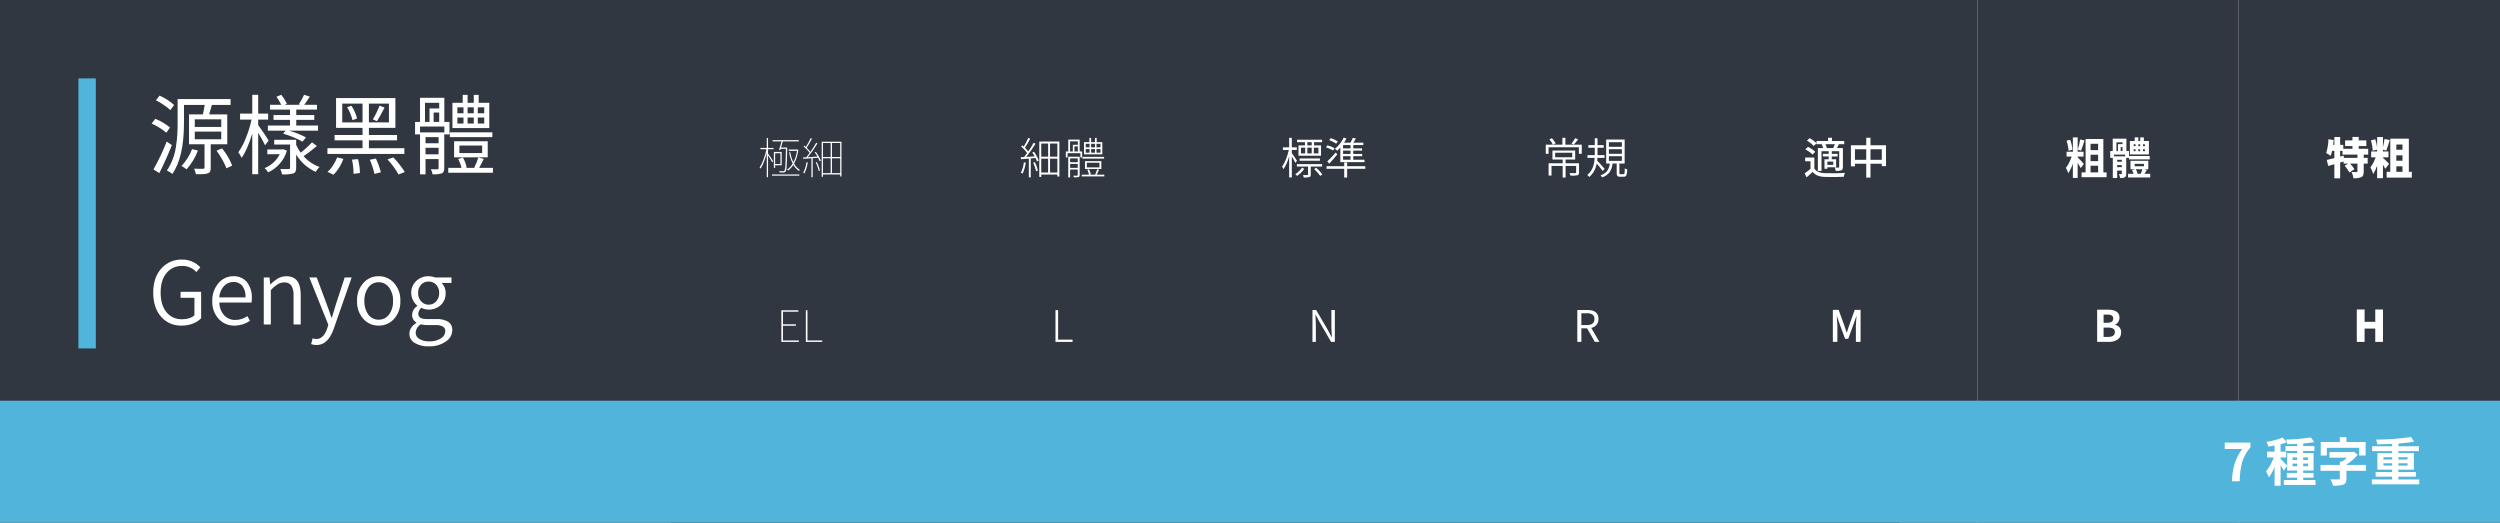
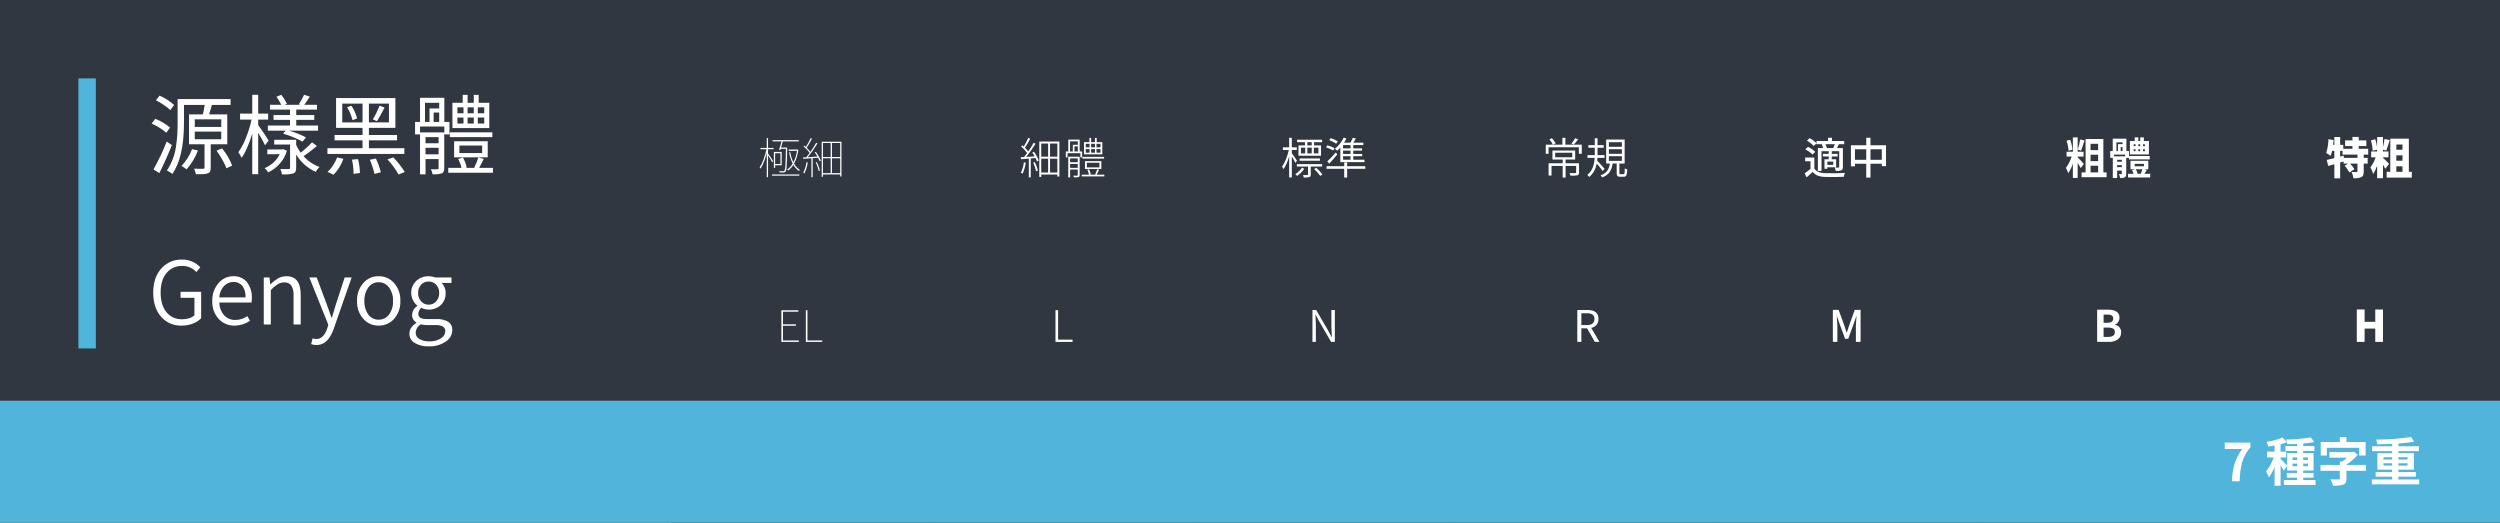
<svg xmlns="http://www.w3.org/2000/svg" width="1148" height="240" viewBox="0 0 1148 240">
  <g id="genyog" transform="translate(0 -721)">
-     <g id="组_4854" data-name="组 4854" transform="translate(0 721)">
-       <rect id="矩形_3596" data-name="矩形 3596" width="872" height="240" fill="#313740" />
-       <rect id="矩形_3598" data-name="矩形 3598" width="8" height="124" transform="translate(36 36)" fill="#51b5db" />
-     </g>
+     <rect id="矩形_3596" data-name="矩形 3596" width="1148" height="240" transform="translate(0 721)" fill="#313740" />
+     <rect id="矩形_3598" data-name="矩形 3598" width="8" height="124" transform="translate(36 757)" fill="#51b5db" />
    <path id="路径_6983" data-name="路径 6983" d="M0,0H120V240H0Z" transform="translate(1028 721)" fill="#313740" />
    <path id="路径_6984" data-name="路径 6984" d="M0,0H120V240H0Z" transform="translate(908 721)" fill="#313740" />
    <path id="路径_6985" data-name="路径 6985" d="M0,0H120V240H0Z" transform="translate(788 721)" fill="#313740" />
    <path id="路径_6986" data-name="路径 6986" d="M0,0H120V240H0Z" transform="translate(668 721)" fill="#313740" />
    <path id="路径_6987" data-name="路径 6987" d="M0,0H120V240H0Z" transform="translate(548 721)" fill="#313740" />
    <path id="路径_6988" data-name="路径 6988" d="M0,0H120V240H0Z" transform="translate(428 721)" fill="#313740" />
    <path id="路径_6989" data-name="路径 6989" d="M0,0H120V240H0Z" transform="translate(308 721)" fill="#313740" />
    <path id="路径_6990" data-name="路径 6990" d="M27.4,2.6q-1.12.48-5.44.4A8.757,8.757,0,0,0,21.12.48q1.6.08,3.76.04h.36q.68-.04.68-.6V-10.76H18.8V-24.48h6.36q.52-2.2.84-4.32H16.48v8.16q0,15.92-5.36,23.52A8.35,8.35,0,0,0,8.64,1.32,26.88,26.88,0,0,0,12.8-9.6a67.047,67.047,0,0,0,.76-11.04V-31.52H37.88v2.72h-8.8l.2.04q-.08.24-.2.72-.72,2.44-1.04,3.56h8.32v13.72h-7.6V-.04a4.623,4.623,0,0,1-.24,1.72A1.871,1.871,0,0,1,27.4,2.6ZM5.16,2.48,2.48.8A102.5,102.5,0,0,0,8.56-12l2.36,1.64Q8.16-3.44,5.16,2.48ZM17.68.76a2,2,0,0,1-.28-.2A21.463,21.463,0,0,0,15.36-.8,23.109,23.109,0,0,0,20.2-8.52l2.68.64A27.56,27.56,0,0,1,17.68.76ZM36,.28a30.063,30.063,0,0,0-1.88-3.9A37.626,37.626,0,0,0,31.44-7.8l2.52-1.08A29.516,29.516,0,0,1,38.64-.96ZM21.44-13.04H33.6v-3.52H21.44Zm-13.08-3a19.275,19.275,0,0,0-2.96-2.2,37.2,37.2,0,0,0-3.76-2.04l1.68-2.16a25.947,25.947,0,0,1,6.76,4Zm13.08-2.68H33.6V-22.2H21.44ZM10.2-26.44a17.9,17.9,0,0,0-2.92-2.32,29.77,29.77,0,0,0-3.68-2.2l1.68-2.12a22.839,22.839,0,0,1,6.68,4.32ZM61.52,3.08a9,9,0,0,0-.8-2.44H64.6q.6,0,.6-.56V-10.64H57.92V-12.8H68v2.36a18.614,18.614,0,0,0,2.08,3.56,44.684,44.684,0,0,0,5.2-4.76l2.24,1.68Q73.8-6.88,71.4-5.28A18.033,18.033,0,0,0,78.76-.32a8.849,8.849,0,0,0-1.8,2.24A20.185,20.185,0,0,1,68-6.04V.08a3.78,3.78,0,0,1-.28,1.64,1.711,1.711,0,0,1-1.04.92A17.617,17.617,0,0,1,61.52,3.08ZM47.84,3V-15.68Q45.6-8.24,42.96-4.52a16.487,16.487,0,0,0-1.52-2.56,28.727,28.727,0,0,0,3.52-6.72,48.48,48.48,0,0,0,2.56-8.28H42.24v-2.76h5.6v-8.64h2.72v8.64h4.56v2.76H50.56v2.52q2.04,2.68,4.8,7.08l-1.64,2.2a56.56,56.56,0,0,0-3.16-5.76V3Zm7.28-.84A6.634,6.634,0,0,0,53.52.2a13.277,13.277,0,0,0,4.04-2.56A12.885,12.885,0,0,0,60.48-6.2H54.76V-8.36h6.88l.48-.12,1.64.68a15.629,15.629,0,0,1-3.44,6.12A16.09,16.09,0,0,1,55.12,2.16Zm15.8-14.12a43.063,43.063,0,0,0-4.08-1.96A44.8,44.8,0,0,0,62-15.64L63.16-17H55v-2.36H65.16v-2.6H57.6v-2.2h7.56v-2.52H56v-2.2h5.16a26.672,26.672,0,0,0-2.2-3.68l2.2-.92a22.49,22.49,0,0,1,2.6,4.12l-1.08.48h7.2l-.64-.24a31.683,31.683,0,0,0,2.4-4.36l2.64.84q-1.76,2.72-2.56,3.76h5.84v2.2H68.04v2.52h8.28v2.2H68.04v2.6h10V-17H64.76a37.483,37.483,0,0,1,7.76,3.12ZM85.16,3.24,82.4,1.92a13.559,13.559,0,0,0,2.52-2.96,20.149,20.149,0,0,0,1.92-3.68l2.84.68A19.712,19.712,0,0,1,85.16,3.24ZM115,3.12a34.361,34.361,0,0,0-5.08-6.92l2.68-.92a36.747,36.747,0,0,1,2.94,3.36A31.119,31.119,0,0,1,117.88,2ZM94.36,2.84a32.853,32.853,0,0,0-.72-6.56l2.76-.2a25.789,25.789,0,0,1,.88,6.36Zm9.6,0a39.878,39.878,0,0,0-2.12-6.48l2.76-.56a31.463,31.463,0,0,1,2.28,6.32ZM82.36-6.32V-8.96H98.48v-3.6H85.64V-15H98.48v-3.28H86.32V-31.96h27.24v13.68H101.4V-15h12.92v2.44H101.4v3.6h16.28v2.64Zm6.8-14.48h9.32v-8.64H89.16Zm12.24,0h9.2v-8.64h-9.2Zm3.72-.56-1.92-.8a38.04,38.04,0,0,0,3.08-6.32l2.32.88Q106.32-23.2,105.12-21.36ZM93.88-21.8a20.6,20.6,0,0,0-2.48-5.96l1.96-.68a18.005,18.005,0,0,1,2.6,5.84Zm31,24.84V-15.28H122.6V-21h2.28V-32.08h11.16V-21h2.36v5.72h-2.36v-3.6H124.88v2.68H136V.28q0,1.8-1.08,2.32a12.753,12.753,0,0,1-4.28.44,6.029,6.029,0,0,0-.8-2.32,27.357,27.357,0,0,0,3.08,0,.424.424,0,0,0,.48-.48v-4.2h-6v7Zm12.96-.72V.08h6.08a16.239,16.239,0,0,0-1.52-4.04l2.16-.72a15.34,15.34,0,0,1,1.76,4.56l-.56.2h4.36l-.36-.12a25.579,25.579,0,0,0,1.88-4.68l2.48.72q-.28.52-.8,1.6-.88,1.76-1.28,2.48h6.32V2.32Zm2.68-7.08v-7.36h15.44v7.36ZM127.4-6.12h6v-3h-6Zm15.56-.6H153.4v-3.44H142.96ZM127.4-11.2h6v-2.84h-6Zm11.16-2.84v-2.2h19.52v2.2Zm1.2-4.16V-29.8h4.72v-3.64h2.24v3.64h2.84v-3.64h2.24v3.64h4.88v11.6Zm2.28-2.08h2.8v-2.76h-2.8Zm4.68,0h2.84v-2.76h-2.84Zm4.68,0h2.96v-2.76H151.4ZM127.16-21h2.08v-6.2h4.44v-2.6h-6.52Zm3.96,0h2.56v-4.32h-2.56Zm10.92-4h2.8v-2.72h-2.8Zm4.68,0h2.84v-2.72h-2.84Zm4.68,0h2.96v-2.72H151.4Z" transform="translate(68 798)" fill="#fff" />
    <path id="路径_6991" data-name="路径 6991" d="M-9.3,1.52A4.058,4.058,0,0,0-9.7.4q1.62.04,2.04,0,.32,0,.32-.26V-3.54h-5.14V-4.62H-.88v1.08H-6.1V.16A1.817,1.817,0,0,1-6.22.9a.885.885,0,0,1-.5.42A9.938,9.938,0,0,1-9.3,1.52Zm-6.72-.06V-8.2a21.266,21.266,0,0,1-2.56,5.88,6.6,6.6,0,0,0-.7-1.14,15.668,15.668,0,0,0,1.8-3.42,27.109,27.109,0,0,0,1.3-4.24h-2.7v-1.24h2.86v-4.36h1.22v4.36h2.3v1.24h-2.3v1.46q.4.52,1.28,1.8.84,1.24,1.1,1.68l-.74,1A25.093,25.093,0,0,0-14.8-8.12V1.46Zm3.64-.68a3.031,3.031,0,0,0-.84-.8,11.192,11.192,0,0,0,1.75-1.41,9.343,9.343,0,0,0,1.35-1.61l1.02.58A12.242,12.242,0,0,1-12.38.78Zm10.66,0a22.715,22.715,0,0,0-2.8-3.12l.92-.64A20.359,20.359,0,0,1-.76.06ZM-11.24-6.2V-7.24h9.36V-6.2Zm-.5-2.3v-4.74h2.98V-14.7h-3.62v-1.12H-.88v1.12h-3.7v1.46h3.2V-8.5Zm1.14-1.06h1.94v-2.62H-10.6Zm2.94,0h2v-2.62h-2Zm2.98,0h2.1v-2.62h-2.1Zm-2.98-3.68h2V-14.7h-2ZM9.26,1.52V-2.5H1.14V-3.68H9.26V-5.4H10.6v1.72h8.34V-2.5H10.6V1.52ZM2.4-4.86,1.48-5.88a48.867,48.867,0,0,0,3.9-4.1l.7.88Q4.2-6.74,2.4-4.86Zm5.08-.68v-6.68a18.328,18.328,0,0,1-1.44,1.44,7.778,7.778,0,0,0-1.06-.9,12.853,12.853,0,0,0,2.28-2.3A13.01,13.01,0,0,0,9.02-16.8l1.28.38A19.551,19.551,0,0,1,9.22-14.5h2.92a21.164,21.164,0,0,0,1.06-2.2l1.42.28q-.72,1.28-1.14,1.92h4.54v1.1h-4.6v1.54h4.04v1.02H13.42V-9.3h4.1v1.02h-4.1v1.62h5.16v1.12ZM8.74-6.66h3.42V-8.28H8.74Zm0-2.64h3.42v-1.54H8.74ZM4.18-10.9A14.789,14.789,0,0,0,.9-12.34l.64-.94a14.1,14.1,0,0,1,3.28,1.32Zm4.56-.96h3.42V-13.4H8.74ZM5.6-14.02a15.583,15.583,0,0,0-3.2-1.64l.66-.92a13.6,13.6,0,0,1,3.24,1.5Z" transform="translate(608 801)" fill="#fff" />
    <path id="路径_6992" data-name="路径 6992" d="M-15.56,1.42V-7.16q-.84.06-2.42.18-.78.08-1.14.1l-.16-.92,1.52-.08q.76-.92,1.4-1.84a14.29,14.29,0,0,0-2.72-2.94l.52-.62q.22.18.66.58a24.706,24.706,0,0,0,2.06-3.98l.88.4a37.948,37.948,0,0,1-2.38,4.12,10.337,10.337,0,0,1,1.5,1.72,36.568,36.568,0,0,0,2.48-4l.88.42a56.815,56.815,0,0,1-4.26,6.06q1.38-.1,3.86-.24a19.6,19.6,0,0,0-1.1-1.78l.78-.34A17.4,17.4,0,0,1-11-6.26l-.8.4q-.26-.7-.68-1.58l-2.2.2V1.42Zm4.8-.18V-15.02h9.22V1.06h-.92V.14h-7.4v1.1Zm-7.66-1.5a2.217,2.217,0,0,0-.82-.38,14.9,14.9,0,0,0,1.4-4.82l.88.14A17.9,17.9,0,0,1-18.42-.26Zm8.56-.5H-6.7V-7.14H-9.86Zm4.04,0h3.36V-7.14H-5.82Zm-6.42-.62A16.122,16.122,0,0,0-13.56-5.3l.76-.24a15.367,15.367,0,0,1,1.38,3.9Zm2.38-6.68H-6.7V-14.1H-9.86Zm4.04,0h3.36V-14.1H-5.82ZM2.54,1.46v-9.5H7.78V.38q0,.74-.48.92a9.025,9.025,0,0,1-2.14.14A3.143,3.143,0,0,0,4.84.66,17.27,17.27,0,0,0,6.6.66q.3,0,.3-.28V-2.14H3.4v3.6ZM8.74,1V.2h3.32a6.761,6.761,0,0,0-.76-2.22l.76-.24a6.443,6.443,0,0,1,.82,2.3L12.42.2H15.3L14.9.04a16.093,16.093,0,0,0,.92-2.32l.84.3Q15.96-.48,15.62.2H19.1V1Zm1.48-3.4V-6h7.52v3.6ZM3.4-2.92H6.9v-1.8H3.4Zm7.68-.22h5.78V-5.26H11.08ZM3.4-5.52H6.9V-7.26H3.4ZM9.06-7.16v-.8H19v.8ZM1.42-7.72v-2.72H2.56V-15.9H7.78v5.46H8.92v2.72H8.1V-9.66H2.22v1.94ZM9.78-9.14v-5.58h2.46v-1.94h.8v1.94H14.8v-1.94h.8v1.94h2.58v5.58Zm.8-.76h1.74v-1.66H10.58Zm2.46,0H14.8v-1.66H13.04Zm2.48,0h1.82v-1.66H15.52ZM3.36-10.44H4.64v-3.08h2.3V-15.1H3.36Zm2.02,0H6.94v-2.34H5.38Zm5.2-1.9h1.74v-1.62H10.58Zm2.46,0H14.8v-1.62H13.04Zm2.48,0h1.82v-1.62H15.52Z" transform="translate(488 801)" fill="#fff" />
    <path id="路径_6993" data-name="路径 6993" d="M-15.9,1.36V-9.7a34.413,34.413,0,0,1-1.28,3.96A17.665,17.665,0,0,1-18.72-2.6a2.286,2.286,0,0,0-.46-.48,17.31,17.31,0,0,0,1.8-3.72,31.074,31.074,0,0,0,1.34-4.68h-2.78v-.6h2.92v-4.54h.58v4.54h2.52v.6h-2.52V-9.5q.94,1.26,2.36,3.52l-.42.52Q-14-6.64-15.32-8.68V1.36Zm2.42-.68V.1H-.94V.68ZM-8.24-.78A13.123,13.123,0,0,1-10-.82a1.182,1.182,0,0,0-.18-.6q.82.06,1.84.06a.615.615,0,0,0,.58-.24,7.151,7.151,0,0,0,.42-2.56q.14-2.16.24-7.5H-9.52l-.16.54-.6-.1a37.29,37.29,0,0,0,1.14-3.84h-4.1v-.58H-1.22v.58H-8.56q-.44,1.64-.78,2.8h2.82v.44q-.1,5.9-.24,7.92a6.361,6.361,0,0,1-.5,2.66A1.112,1.112,0,0,1-8.24-.78Zm7.1-.74A8.059,8.059,0,0,1-3.68-4.3,9.479,9.479,0,0,1-6.16-1.66a1.365,1.365,0,0,0-.42-.46A8.444,8.444,0,0,0-4-4.9,18.053,18.053,0,0,1-5.64-10l.5-.12A17.69,17.69,0,0,0-3.68-5.48a16.032,16.032,0,0,0,1.66-5.24H-5.8v-.6h3.96l.12-.04.32.12A17.685,17.685,0,0,1-3.36-4.86,7.687,7.687,0,0,0-.7-1.98,2.986,2.986,0,0,0-1.14-1.52Zm-11.5-1.36v-7.34h3.6V-4.1h-3.02v1.22Zm.58-1.8h2.44V-9.62h-2.44ZM4.6,1.38V-7.34L.86-7.06.74-7.68l1.48-.08q.7-.8,1.58-2.02a15.729,15.729,0,0,0-2.82-3l.38-.34q.44.36.68.6a31.944,31.944,0,0,0,2.24-4.1l.56.3a37.637,37.637,0,0,1-2.42,4.16,14.273,14.273,0,0,1,1.72,1.92q1.48-2.12,2.64-4.18l.6.28A56.469,56.469,0,0,1,2.94-7.82l3.32-.2Q7-8.08,7.36-8.1a15.441,15.441,0,0,0-1.24-1.94l.52-.22A20.387,20.387,0,0,1,7.99-8.18a13.409,13.409,0,0,1,.95,1.96l-.54.28a14.032,14.032,0,0,0-.74-1.62l-2.48.18V1.38ZM9.32,1.2V-14.92H18.4V1.04h-.58V.1H9.9V1.2ZM1.4-.36A1.787,1.787,0,0,0,.84-.64,14.7,14.7,0,0,0,2.32-5.5l.6.1A17.2,17.2,0,0,1,1.4-.36ZM9.9-.5h3.54V-7.32H9.9Zm4.14,0h3.78V-7.32H14.04Zm-6.12-1A13.772,13.772,0,0,0,6.56-5.42l.5-.14A14.205,14.205,0,0,1,8.5-1.66ZM9.9-7.9h3.54v-6.44H9.9Zm4.14,0h3.78v-6.44H14.04Z" transform="translate(368 801)" fill="#fff" />
    <path id="路径_6994" data-name="路径 6994" d="M-10.42,1.52V-3.8h-5.12V.62h-1.34V-5.02h6.46V-6.74h-4.7v-4.14H-4.68v4.14h-4.4v1.72H-2.9v4.2a1.95,1.95,0,0,1-.14.84,1.038,1.038,0,0,1-.58.46,11.593,11.593,0,0,1-2.82.2H-6.8a6.122,6.122,0,0,0-.46-1.2q1.94.06,2.62.02.4-.02.4-.32V-3.8H-9.08V1.52Zm-3.44-9.3h7.84V-9.86h-7.84Zm-4.32-1.58v-4.2h7.64v-3.16h1.36v3.16h7.52v4.2H-2.98v-3.02H-16.9v3.02Zm3.3-4.2a11.794,11.794,0,0,0-1.64-2.46l1.18-.5a12.832,12.832,0,0,1,1.72,2.38Zm9.54-.06-1.06-.44a15.828,15.828,0,0,0,1.72-2.48l1.36.5A17.883,17.883,0,0,1-5.34-13.62ZM7.7,1.46A3.277,3.277,0,0,0,6.94.48a6.056,6.056,0,0,0,3.18-2.12,7.294,7.294,0,0,0,1.12-3.28H9.56v-11h8.48v11H15.62V-.56a.716.716,0,0,0,.09.44.615.615,0,0,0,.43.1H17.5q.36,0,.47-.46A13.675,13.675,0,0,0,18.1-2.7a3.7,3.7,0,0,0,1.14.5,8.059,8.059,0,0,1-.4,2.69,1.2,1.2,0,0,1-1.2.67H15.96A1.7,1.7,0,0,1,14.7.81a2.105,2.105,0,0,1-.32-1.37V-4.92h-1.9A8.523,8.523,0,0,1,11.2-1.04,6.758,6.758,0,0,1,7.7,1.46ZM1.76,1.28A3.626,3.626,0,0,0,.86.32q3.12-2.36,3.4-7.84H.96V-8.76H4.32v-3.4H1.38v-1.2H4.32V-16.5H5.58v3.14H8.42v1.2H5.58v3.4H8.82v1.24H5.52q-.02.38-.08,1.18a.329.329,0,0,0-.02.1q.58.6,1.84,1.98,1.18,1.32,1.58,1.8l-.9.98A36.376,36.376,0,0,0,5.2-4.9,10.115,10.115,0,0,1,1.76,1.28Zm9.04-7.4h5.96V-8.28H10.8Zm0-3.26h5.96v-2.1H10.8Zm0-3.22h5.96v-2.1H10.8Z" transform="translate(728 801)" fill="#fff" />
    <path id="路径_6995" data-name="路径 6995" d="M-18.38,1.44-19.3-.38q1.38-.98,2.68-2.04V-5.94h-2.46V-7.66h4.24v5.08q1.32,1.98,4.76,2.1Q-8.3-.4-5.5-.44-2.56-.48-.76-.62a5.6,5.6,0,0,0-.58,1.8q-4.66.2-8.72.06a9.946,9.946,0,0,1-3.26-.6,5.621,5.621,0,0,1-2.3-1.7Q-16.52-.16-18.38,1.44ZM-5-1.5a5.642,5.642,0,0,0-.52-1.56,16.175,16.175,0,0,0,1.76.02q.32,0,.32-.3v-7.22H-6.86v1.22h2.7v1.2h-2.7v1.26h2.02v3.7H-8.88v.68H-10.2V-6.88h1.94V-8.14h-2.68v-1.2h2.68v-1.22h-3.3v9.04h-1.68v-10.5h2.44a6.764,6.764,0,0,0-.68-1.62l.58-.14h-2.96v-.38l-1.3,1.2a9.076,9.076,0,0,0-1.34-1.26,14.228,14.228,0,0,0-1.74-1.22l1.2-1.12a12.094,12.094,0,0,1,3.18,2.36v-1.04h5.32v-1.52h1.8v1.52h5.6v1.46H-3.82l.24.06q-.44.92-.9,1.7h2.74v8.68a2.582,2.582,0,0,1-.14.98,1.047,1.047,0,0,1-.56.56A7.167,7.167,0,0,1-5-1.5ZM-8.88-4.3h2.7V-5.78h-2.7ZM-15.72-9a7.843,7.843,0,0,0-1.42-1.26A16.646,16.646,0,0,0-19-11.4l1.22-1.16a13.217,13.217,0,0,1,1.84,1.06,8.713,8.713,0,0,1,1.5,1.22Zm6.56-3.02h2.98a14.3,14.3,0,0,0,.74-1.76H-9.78a7.25,7.25,0,0,1,.7,1.74ZM8.98,1.56V-4.8H3.8v1.18H1.94v-9.66H8.98v-3.48h1.94v3.48h7.14v9.56H16.12V-4.8h-5.2V1.56ZM3.8-6.62H8.98v-4.84H3.8Zm7.12,0h5.2v-4.84h-5.2Z" transform="translate(848 801)" fill="#fff" />
    <path id="路径_6996" data-name="路径 6996" d="M-16.14,1.7V-4.88a18.318,18.318,0,0,1-2.1,4.42,13.367,13.367,0,0,0-1.1-2.46,12.818,12.818,0,0,0,1.46-2.36,25.22,25.22,0,0,0,1.2-2.82h-2.34v-2.22h2.88v-6.6h2.2v6.6h2.7V-8.1h-2.7v.32q.54.5,1.56,1.62.98,1.08,1.28,1.48L-12.54-2.8a21.958,21.958,0,0,0-1.4-2.38V1.7Zm4-.34V-.84h1.84V-16.16h8.16V-.84H-.66v2.2Zm4.12-2.2h3.48V-3.88H-8.02Zm0-5.16h3.48V-8.94H-8.02Zm-10.1-4.78a14.911,14.911,0,0,0-.3-2.24,19.858,19.858,0,0,0-.62-2.38l1.66-.42a16.6,16.6,0,0,1,1.04,4.58Zm5.72-.04-1.52-.42a27.4,27.4,0,0,0,1.12-4.7l2.02.42Q-11.84-12.1-12.4-10.82Zm4.38-.24h3.48v-2.9H-8.02ZM2.2,1.74V-7.52H1.02v-3.12H2.16v-5.68H8.44v5.68h1.2v2.26h9.52V-6.8H9.62v-.72H8.36V-.26A3.461,3.461,0,0,1,8.24.78a1.225,1.225,0,0,1-.54.62,2.411,2.411,0,0,1-.92.3q-.38.04-1.22.04a6.7,6.7,0,0,0-.54-1.8q.46.02,1.1.02a.215.215,0,0,0,.22-.24V-1.66H4.2v3.4Zm7-.24V-.18h2.56a7.259,7.259,0,0,0-.74-1.64l1.22-.44H10.32v-3.9H18.5v3.9H16.62l1.2.28q-.5.88-1.04,1.8h2.6V1.5ZM13.64-.18H15a17.419,17.419,0,0,0,.8-2.08H12.74A6.981,6.981,0,0,1,13.64-.18ZM4.2-3.26H6.34v-.92H4.2Zm8.04-.4H16.5v-1.1H12.24ZM4.2-5.74H6.34v-.88H4.2ZM2.72-8.22H7.86v-.8H2.72Zm7.32-.84v-6.2h2.22v-1.66h1.66v1.66h.86v-1.66h1.68v1.66h2.32v6.2Zm1.74-1.52h.86v-.88h-.86Zm2.14,0h.86v-.88h-.86Zm2.14,0h.88v-.88h-.88Zm-12.2-.06h.7v-3.18h2.1v-.82H3.86Zm1.96,0h.84v-1.84H5.82Zm5.96-2.26h.86v-.86h-.86Zm2.14,0h.86v-.86h-.86Zm2.14,0h.88v-.86h-.88Z" transform="translate(968 801)" fill="#fff" />
    <g id="组_4853" data-name="组 4853" transform="translate(0 905)">
      <rect id="矩形_3599" data-name="矩形 3599" width="1148" height="56" fill="#51b5db" />
      <path id="路径_7089" data-name="路径 7089" d="M-87.12,0A32.544,32.544,0,0,1-85.9-7.944a23.273,23.273,0,0,1,3.5-6.864h-7.992V-17.76h11.808v2.136a19.993,19.993,0,0,0-3.912,7.08A39.137,39.137,0,0,0-83.544,0Zm19.608,2.064V-6.552A20.711,20.711,0,0,1-70.128-1.8a11.984,11.984,0,0,0-1.32-2.712A21.7,21.7,0,0,0-67.9-10.944h-3.048v-2.664h3.432v-2.784q-1.68.312-2.928.48a8.013,8.013,0,0,0-.792-2.184,31.608,31.608,0,0,0,7.44-1.992l1.9,2.184a25.9,25.9,0,0,1-2.856.912v3.384h2.568v2.664h-2.568v.7q.456.384,1.56,1.512,1.032,1.08,1.464,1.584V-12.96h4.608v-.984h-5.4v-2.208h5.4V-17.16q-2.328.1-4.536.144a6.4,6.4,0,0,0-.624-2.136A77.531,77.531,0,0,0-50.9-20.136L-49.272-18a49.62,49.62,0,0,1-5.112.648v1.2h5.16v2.208h-5.16v.984h4.776v8.04h-4.776v1.1h4.776v2.16h-4.776v1.08h5.664V1.68H-63.24V-.576h6.12v-1.08H-61.9v-2.16h4.776v-1.1h-4.608V-7.032l-1.584,2.16A17.413,17.413,0,0,0-64.752-7.3v9.36Zm8.256-8.952h2.136V-8.112h-2.136Zm4.872,0h2.208V-8.112h-2.208Zm-4.872-2.9h2.136v-1.176h-2.136Zm4.872,0h2.208v-1.176h-2.208ZM-40.656,2.04A10.174,10.174,0,0,0-41.9-.888q2.832.1,3.744.048a.892.892,0,0,0,.492-.1.389.389,0,0,0,.132-.336V-4.8h-8.88V-7.512h8.88V-9.024H-36.5a17.247,17.247,0,0,0,2.184-1.8h-8.016v-2.592H-31.8l.672-.144,1.824,1.392A22.159,22.159,0,0,1-34.512-7.7v.192h9V-4.8h-9v3.6A4.036,4.036,0,0,1-34.824.6a2.187,2.187,0,0,1-1.2.96A14.868,14.868,0,0,1-40.656,2.04ZM-46.32-11.832v-6.192h8.76v-2.3h3.024v2.3H-25.7v6.192h-2.952V-15.36H-43.512v3.528ZM-22.848,1.416V-.84h9.312V-2.112H-21.1V-4.248h7.56v-1.08H-20.3v-7.608h6.768v-.912H-22.7V-16.08h9.168v-1.056q-3.816.168-6.816.192a6.241,6.241,0,0,0-.576-2.184,119.059,119.059,0,0,0,16.152-1.2l1.32,2.208q-3,.48-7.2.792v1.248h9.408v2.232h-9.408v.912h7.128v7.608h-7.128v1.08H-2.64v2.136h-8.016V-.84H-1.08V1.416ZM-17.52-7.2h3.984V-8.28H-17.52Zm6.864,0h4.2V-8.28h-4.2ZM-17.52-9.984h3.984v-1.08H-17.52Zm6.864,0h4.2v-1.08h-4.2Z" transform="translate(1112 37)" fill="#fff" />
    </g>
    <path id="路径_6997" data-name="路径 6997" d="M15.4.52A11.919,11.919,0,0,1,6-3.52Q2.36-7.64,2.36-14.64q0-6.96,3.76-11.12a12.209,12.209,0,0,1,9.52-4.04A11.273,11.273,0,0,1,24-26.24l-1.84,2.16a8.515,8.515,0,0,0-6.44-2.8,8.94,8.94,0,0,0-7.26,3.26q-2.7,3.26-2.7,8.9,0,5.72,2.6,9A8.875,8.875,0,0,0,15.72-2.4a10.372,10.372,0,0,0,3.18-.48,5.8,5.8,0,0,0,2.38-1.36v-8H14.92V-15h9.44V-2.84a10.425,10.425,0,0,1-3.72,2.4A13.983,13.983,0,0,1,15.4.52Zm24.32,0a9.534,9.534,0,0,1-7.24-3,11.444,11.444,0,0,1-3-8.28,12,12,0,0,1,2.96-8.36,8.778,8.778,0,0,1,6.68-3.04,7.708,7.708,0,0,1,6.28,2.7,11.28,11.28,0,0,1,2.24,7.42,9.105,9.105,0,0,1-.16,1.96H32.72a8.908,8.908,0,0,0,2.16,5.8,6.747,6.747,0,0,0,5.24,2.2A9.619,9.619,0,0,0,45.6-3.84l1.2,2.16A12.98,12.98,0,0,1,39.72.52ZM32.68-12.44H44.76A8.239,8.239,0,0,0,43.3-17.7a5,5,0,0,0-4.14-1.82,5.784,5.784,0,0,0-4.28,1.84A8.505,8.505,0,0,0,32.68-12.44ZM53.12,0V-21.6h2.64l.32,3.16h.12a17.407,17.407,0,0,1,3.32-2.64,7.978,7.978,0,0,1,3.96-1.08q6.6,0,6.6,8.44V0H66.8V-13.32a8.009,8.009,0,0,0-1.02-4.56,3.717,3.717,0,0,0-3.26-1.44,5.806,5.806,0,0,0-3.08.88,15.83,15.83,0,0,0-3.08,2.64V0ZM77.36,9.44A6.532,6.532,0,0,1,74.88,9l.68-2.64a4.914,4.914,0,0,0,1.68.32q3.36,0,5.04-4.88L82.76.12,74.04-21.6h3.4l4.6,12.36q.32.84.96,2.64.8,2.36,1.2,3.44h.2q.24-.76.72-2.4.76-2.52,1.12-3.68L90.28-21.6h3.2L85.24,2Q82.64,9.44,77.36,9.44ZM105.88.52a9.145,9.145,0,0,1-6.92-2.96,11.586,11.586,0,0,1-3-8.32,11.7,11.7,0,0,1,3-8.4,9.008,9.008,0,0,1,6.92-3,9.133,9.133,0,0,1,6.96,3,11.7,11.7,0,0,1,3,8.4,11.586,11.586,0,0,1-3,8.32A9.191,9.191,0,0,1,105.88.52Zm-4.76-5.08a5.765,5.765,0,0,0,4.76,2.36,5.765,5.765,0,0,0,4.76-2.36,9.8,9.8,0,0,0,1.84-6.2A9.973,9.973,0,0,0,110.64-17a5.732,5.732,0,0,0-4.76-2.4,5.7,5.7,0,0,0-4.74,2.38,10,10,0,0,0-1.82,6.24A9.988,9.988,0,0,0,101.12-4.56Zm27.8,14.6a11.926,11.926,0,0,1-6.44-1.52A4.856,4.856,0,0,1,120,4.2q0-2.84,3.2-4.96V-.92a3.912,3.912,0,0,1-1.96-3.56,4.976,4.976,0,0,1,2.4-4v-.16A7.324,7.324,0,0,1,121.72-11a7.177,7.177,0,0,1-.88-3.44,7.242,7.242,0,0,1,2.36-5.6,7.969,7.969,0,0,1,5.64-2.12,8.637,8.637,0,0,1,3,.56h7.48v2.52h-4.56a6.187,6.187,0,0,1,1.88,4.68,7.19,7.19,0,0,1-2.28,5.52,7.8,7.8,0,0,1-5.52,2.04,7.019,7.019,0,0,1-3.32-.8,3.575,3.575,0,0,0-1.44,2.72q0,2.44,3.84,2.44h4.32a10.13,10.13,0,0,1,5.6,1.24,4.347,4.347,0,0,1,1.84,3.88,6.229,6.229,0,0,1-2.92,5.16A12.992,12.992,0,0,1,128.92,10.04Zm.44-2.28a8.922,8.922,0,0,0,5.2-1.44,3.9,3.9,0,0,0,1.92-3.2,2.3,2.3,0,0,0-1.16-2.2,6.666,6.666,0,0,0-3.36-.64H128a12.076,12.076,0,0,1-2.76-.36,4.766,4.766,0,0,0-2.36,3.88,3.275,3.275,0,0,0,1.72,2.88A8.924,8.924,0,0,0,129.36,7.76Zm-3.92-18.32a4.506,4.506,0,0,0,3.4,1.48,4.506,4.506,0,0,0,3.4-1.48,5.441,5.441,0,0,0,1.44-3.9,5.3,5.3,0,0,0-1.44-3.86,4.545,4.545,0,0,0-3.4-1.4,4.593,4.593,0,0,0-3.44,1.4,5.328,5.328,0,0,0-1.4,3.88A5.414,5.414,0,0,0,125.44-10.56Z" transform="translate(68 870)" fill="#fff" />
    <path id="路径_6998" data-name="路径 6998" d="M-12.32,0V-14.64h1.7l5.54,9.48,1.58,3h.1q0-.12-.02-.36-.2-2.82-.2-4.2v-7.92h1.58V0H-3.76l-5.5-9.48-1.6-3h-.1q.02.36.06,1.06.14,2.24.14,3.4V0Z" transform="translate(615 878)" fill="#fff" />
    <path id="路径_6999" data-name="路径 6999" d="M-8.32,0V-14.58h1.2V-1.04H-.48V0Z" transform="translate(493 878)" fill="#fff" />
    <path id="路径_7000" data-name="路径 7000" d="M-19.2,0V-14.52h7.8v.66h-7.06v5.78h5.92v.66h-5.92V-.66h7.28V0ZM-7.96,0V-14.52h.74V-.66h6.8V0Z" transform="translate(378.004 878)" fill="#fff" />
    <path id="路径_7001" data-name="路径 7001" d="M-10.7,0V-14.66h4.6q5.12,0,5.12,4.12a4.135,4.135,0,0,1-.9,2.74A4.481,4.481,0,0,1-4.3-6.42L-.54,0h-2.1L-6.2-6.22H-8.84V0Zm1.86-7.72h2.46q3.56,0,3.56-2.82a2.31,2.31,0,0,0-.92-2.04,4.723,4.723,0,0,0-2.64-.58H-8.84Z" transform="translate(735 878)" fill="#fff" />
    <path id="路径_7002" data-name="路径 7002" d="M-6.36,0V-14.72H-3.7L-1-7.28q.18.52.52,1.6.3.92.46,1.38h.1q.16-.48.46-1.42.32-1.04.5-1.56L3.7-14.72H6.38V0H4.22V-7.28q0-1.22.28-4.28a2.709,2.709,0,0,0,.02-.28H4.44L3.26-8.44.7-1.42H-.74L-3.32-8.44l-1.16-3.4h-.08q.02.28.08.9.2,2.62.2,3.66V0Z" transform="translate(848 878)" fill="#fff" />
    <path id="路径_7003" data-name="路径 7003" d="M-4.99,0V-14.8h4.9q5.36,0,5.36,3.64a3.638,3.638,0,0,1-.54,1.94A2.763,2.763,0,0,1,3.25-7.96v.1a3.732,3.732,0,0,1,2,1.14,3.523,3.523,0,0,1,.78,2.36,3.8,3.8,0,0,1-1.64,3.3A7.05,7.05,0,0,1,.29,0Zm2.96-2.28H.03q3.12,0,3.12-2.26,0-2.04-3.12-2.04H-2.03Zm0-6.5H-.31q2.7,0,2.7-1.94a1.561,1.561,0,0,0-.66-1.4,3.723,3.723,0,0,0-2-.42H-2.03Z" transform="translate(968 878)" fill="#fff" />
    <path id="路径_7004" data-name="路径 7004" d="M-36.06,1.9V-4.6q-1.58.48-2.82.82l-.68-2.78q1.14-.24,3.5-.84v-3.32H-37.1a16.73,16.73,0,0,1-.68,2.32A13.254,13.254,0,0,0-39.8-9.72a23.694,23.694,0,0,0,1.02-6.36l2.4.4q-.1,1.1-.24,2.2h.56V-17.1h2.66v3.62h1.44v1.8h4.2v-1.24h-3.36v-2.62h3.36v-1.58h2.88v1.58h3.5v2.62h-3.5v1.24h4.36V-9h-2.06v1.48h1.82v2.66h-1.82v3.62A4.505,4.505,0,0,1-22.82.42a1.72,1.72,0,0,1-.9.94,8.947,8.947,0,0,1-3.58.5,8.982,8.982,0,0,0-.86-2.88q.86.04,2.28.04a.639.639,0,0,0,.33-.06q.09-.06.09-.26V-4.86h-3.38A14.509,14.509,0,0,1-26.86-2.3L-29.14-.8a15.506,15.506,0,0,0-2.18-3.08l1.56-.98h-2.08v-1l-1.56.48V1.9Zm4.4-9.42h6.2V-9h-6.86v-1.72H-33.4v2.6l1.58-.42Zm15.24,9.36V-3.92A17.417,17.417,0,0,1-18.22-.1,16.846,16.846,0,0,0-19.5-3.14a15.823,15.823,0,0,0,2.38-4.62h-2.04v-2.7h2.74v-.82l-2.04.52a16.076,16.076,0,0,0-.25-2.31,20.208,20.208,0,0,0-.57-2.47l2-.5a19.111,19.111,0,0,1,.86,3.68v-4.7h2.68v4.62a30.878,30.878,0,0,0,.7-3.74l2.42.48q-.02.08-.08.26-1.04,3.42-1.52,4.58l-1.52-.4v.8h2.52v2.7h-2.52v.22a39.008,39.008,0,0,1,2.78,2.78L-12.68-2.5q-.38-.76-1.06-1.86v6.2Zm4.38-.28V-1.12h1.66v-15.2h8.52v15.2H-.5V1.56ZM-7.6-1.12h2.82v-2.5H-7.6Zm0-5.08h2.82V-8.66H-7.6Zm0-5.04h2.82v-2.4H-7.6Z" transform="translate(1108 801)" fill="#fff" />
    <path id="路径_7005" data-name="路径 7005" d="M-13.76,0V-14.88h3.58v5.66h4.9v-5.66h3.54V0H-5.28V-6.12h-4.9V0Z" transform="translate(1096 878)" fill="#fff" />
  </g>
</svg>
